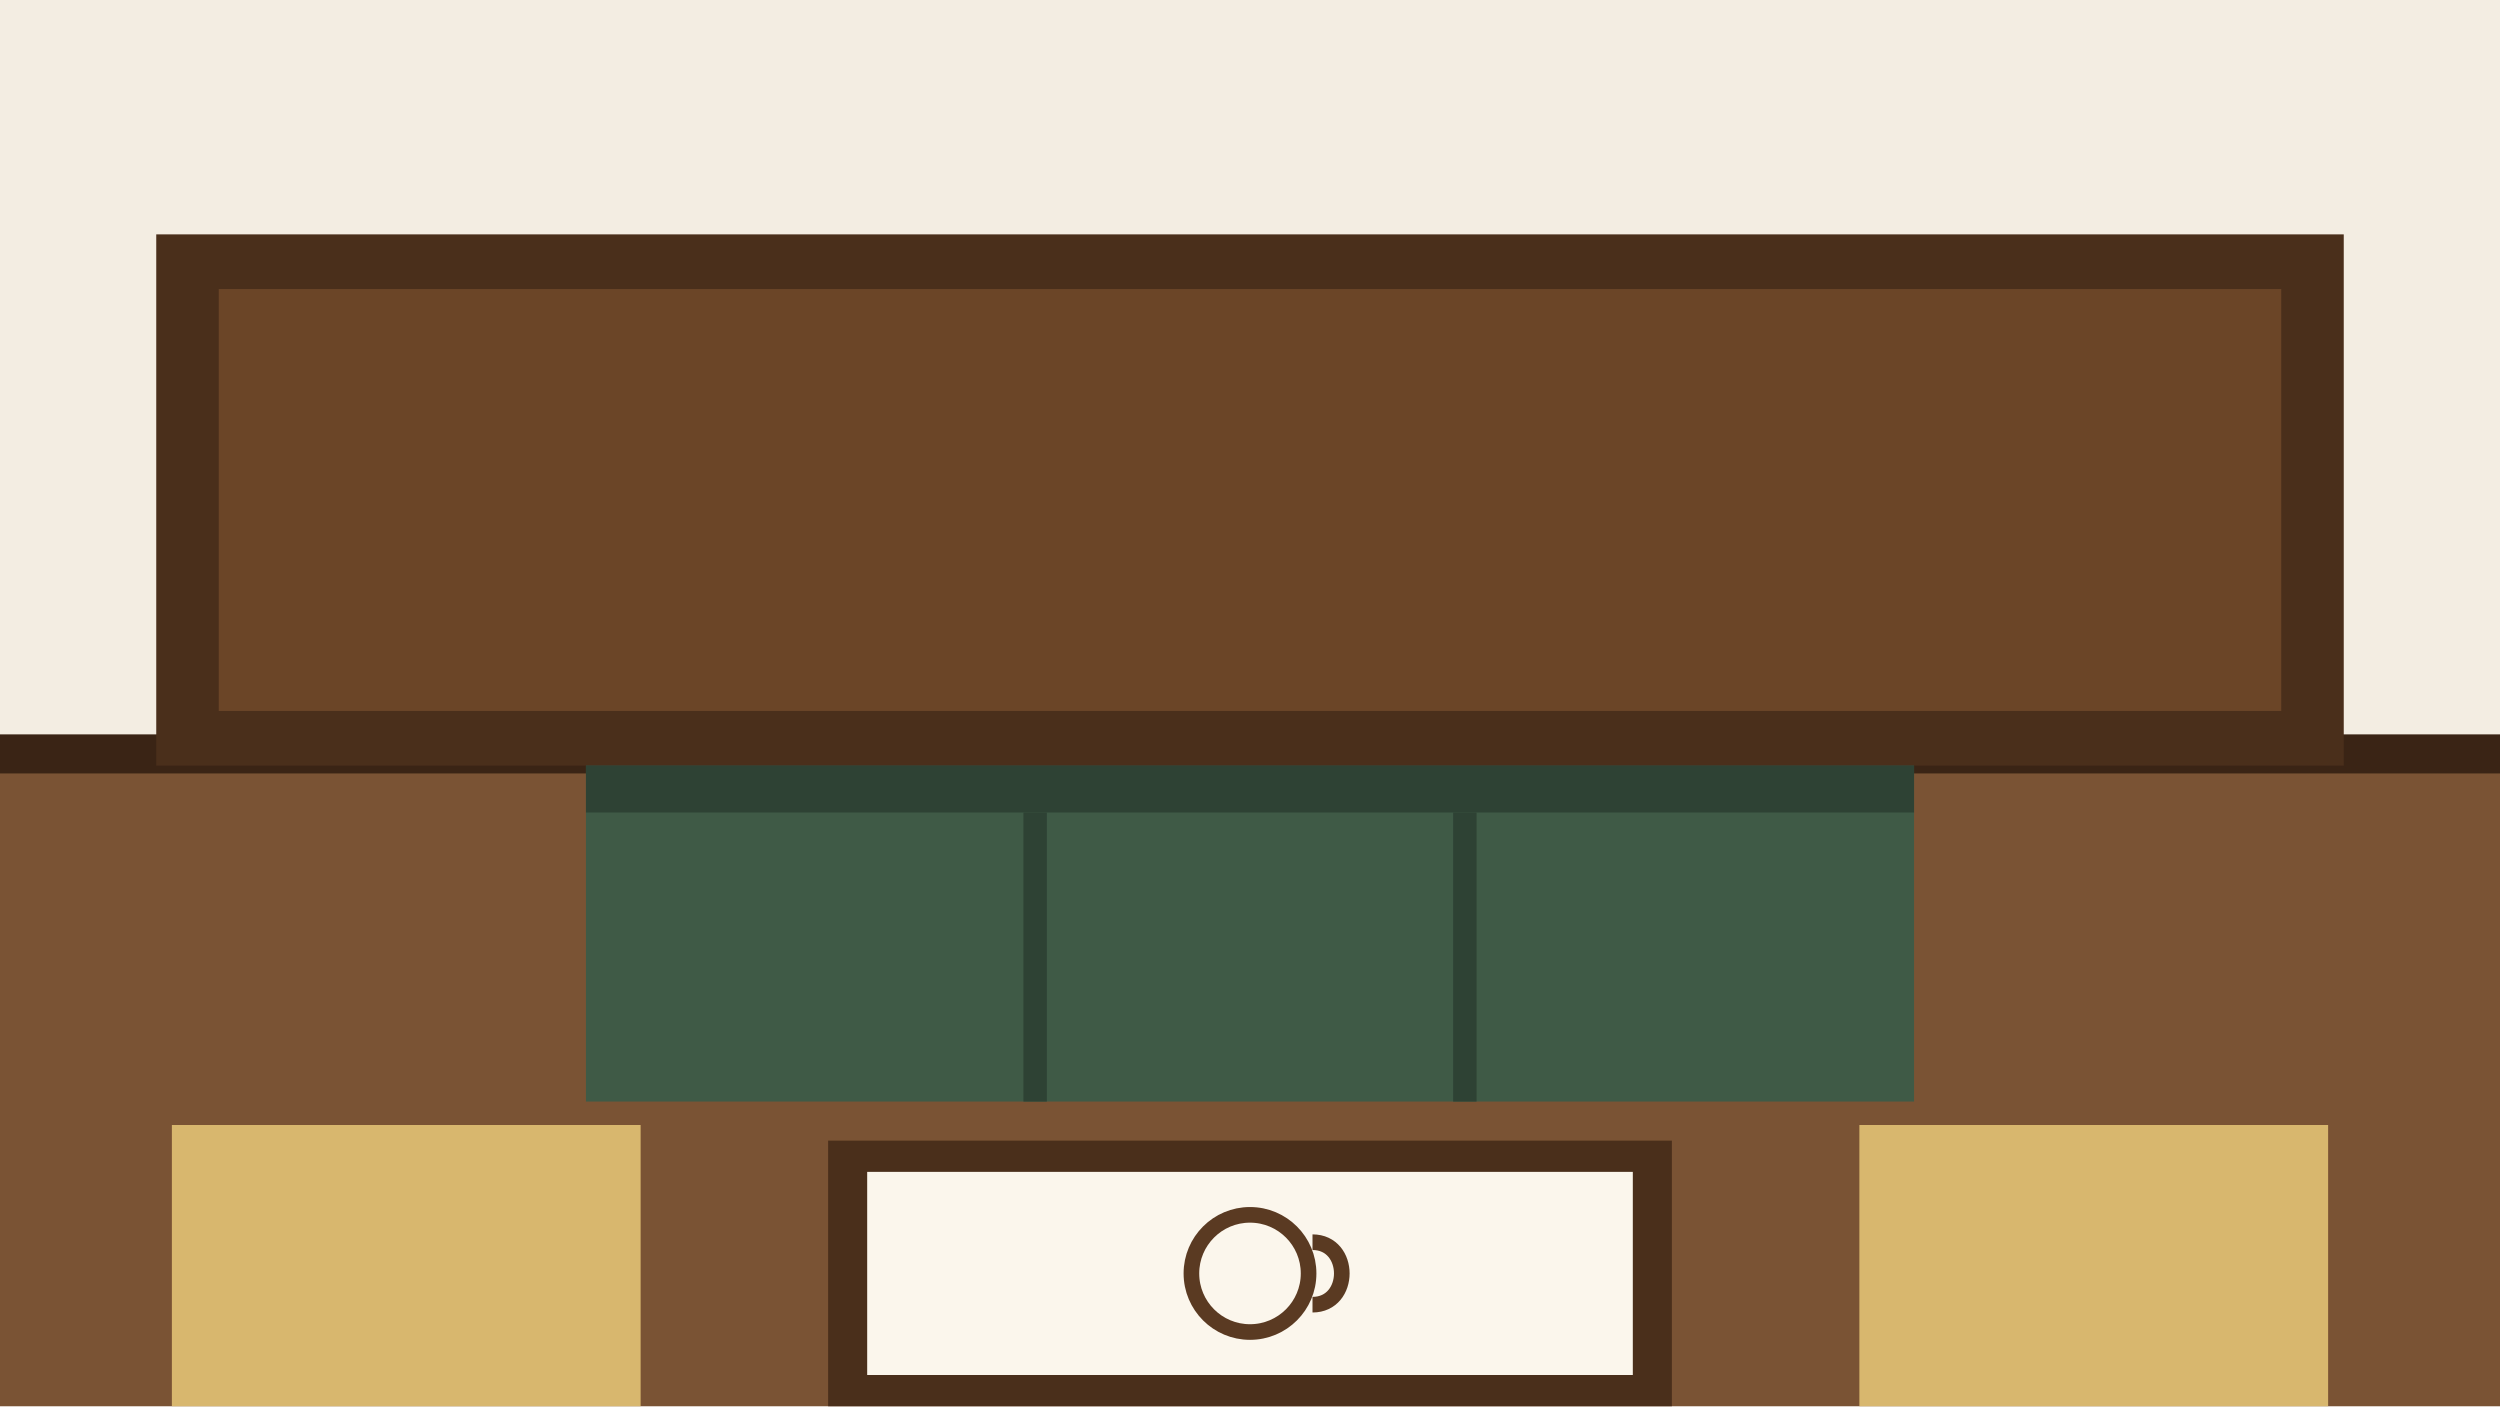
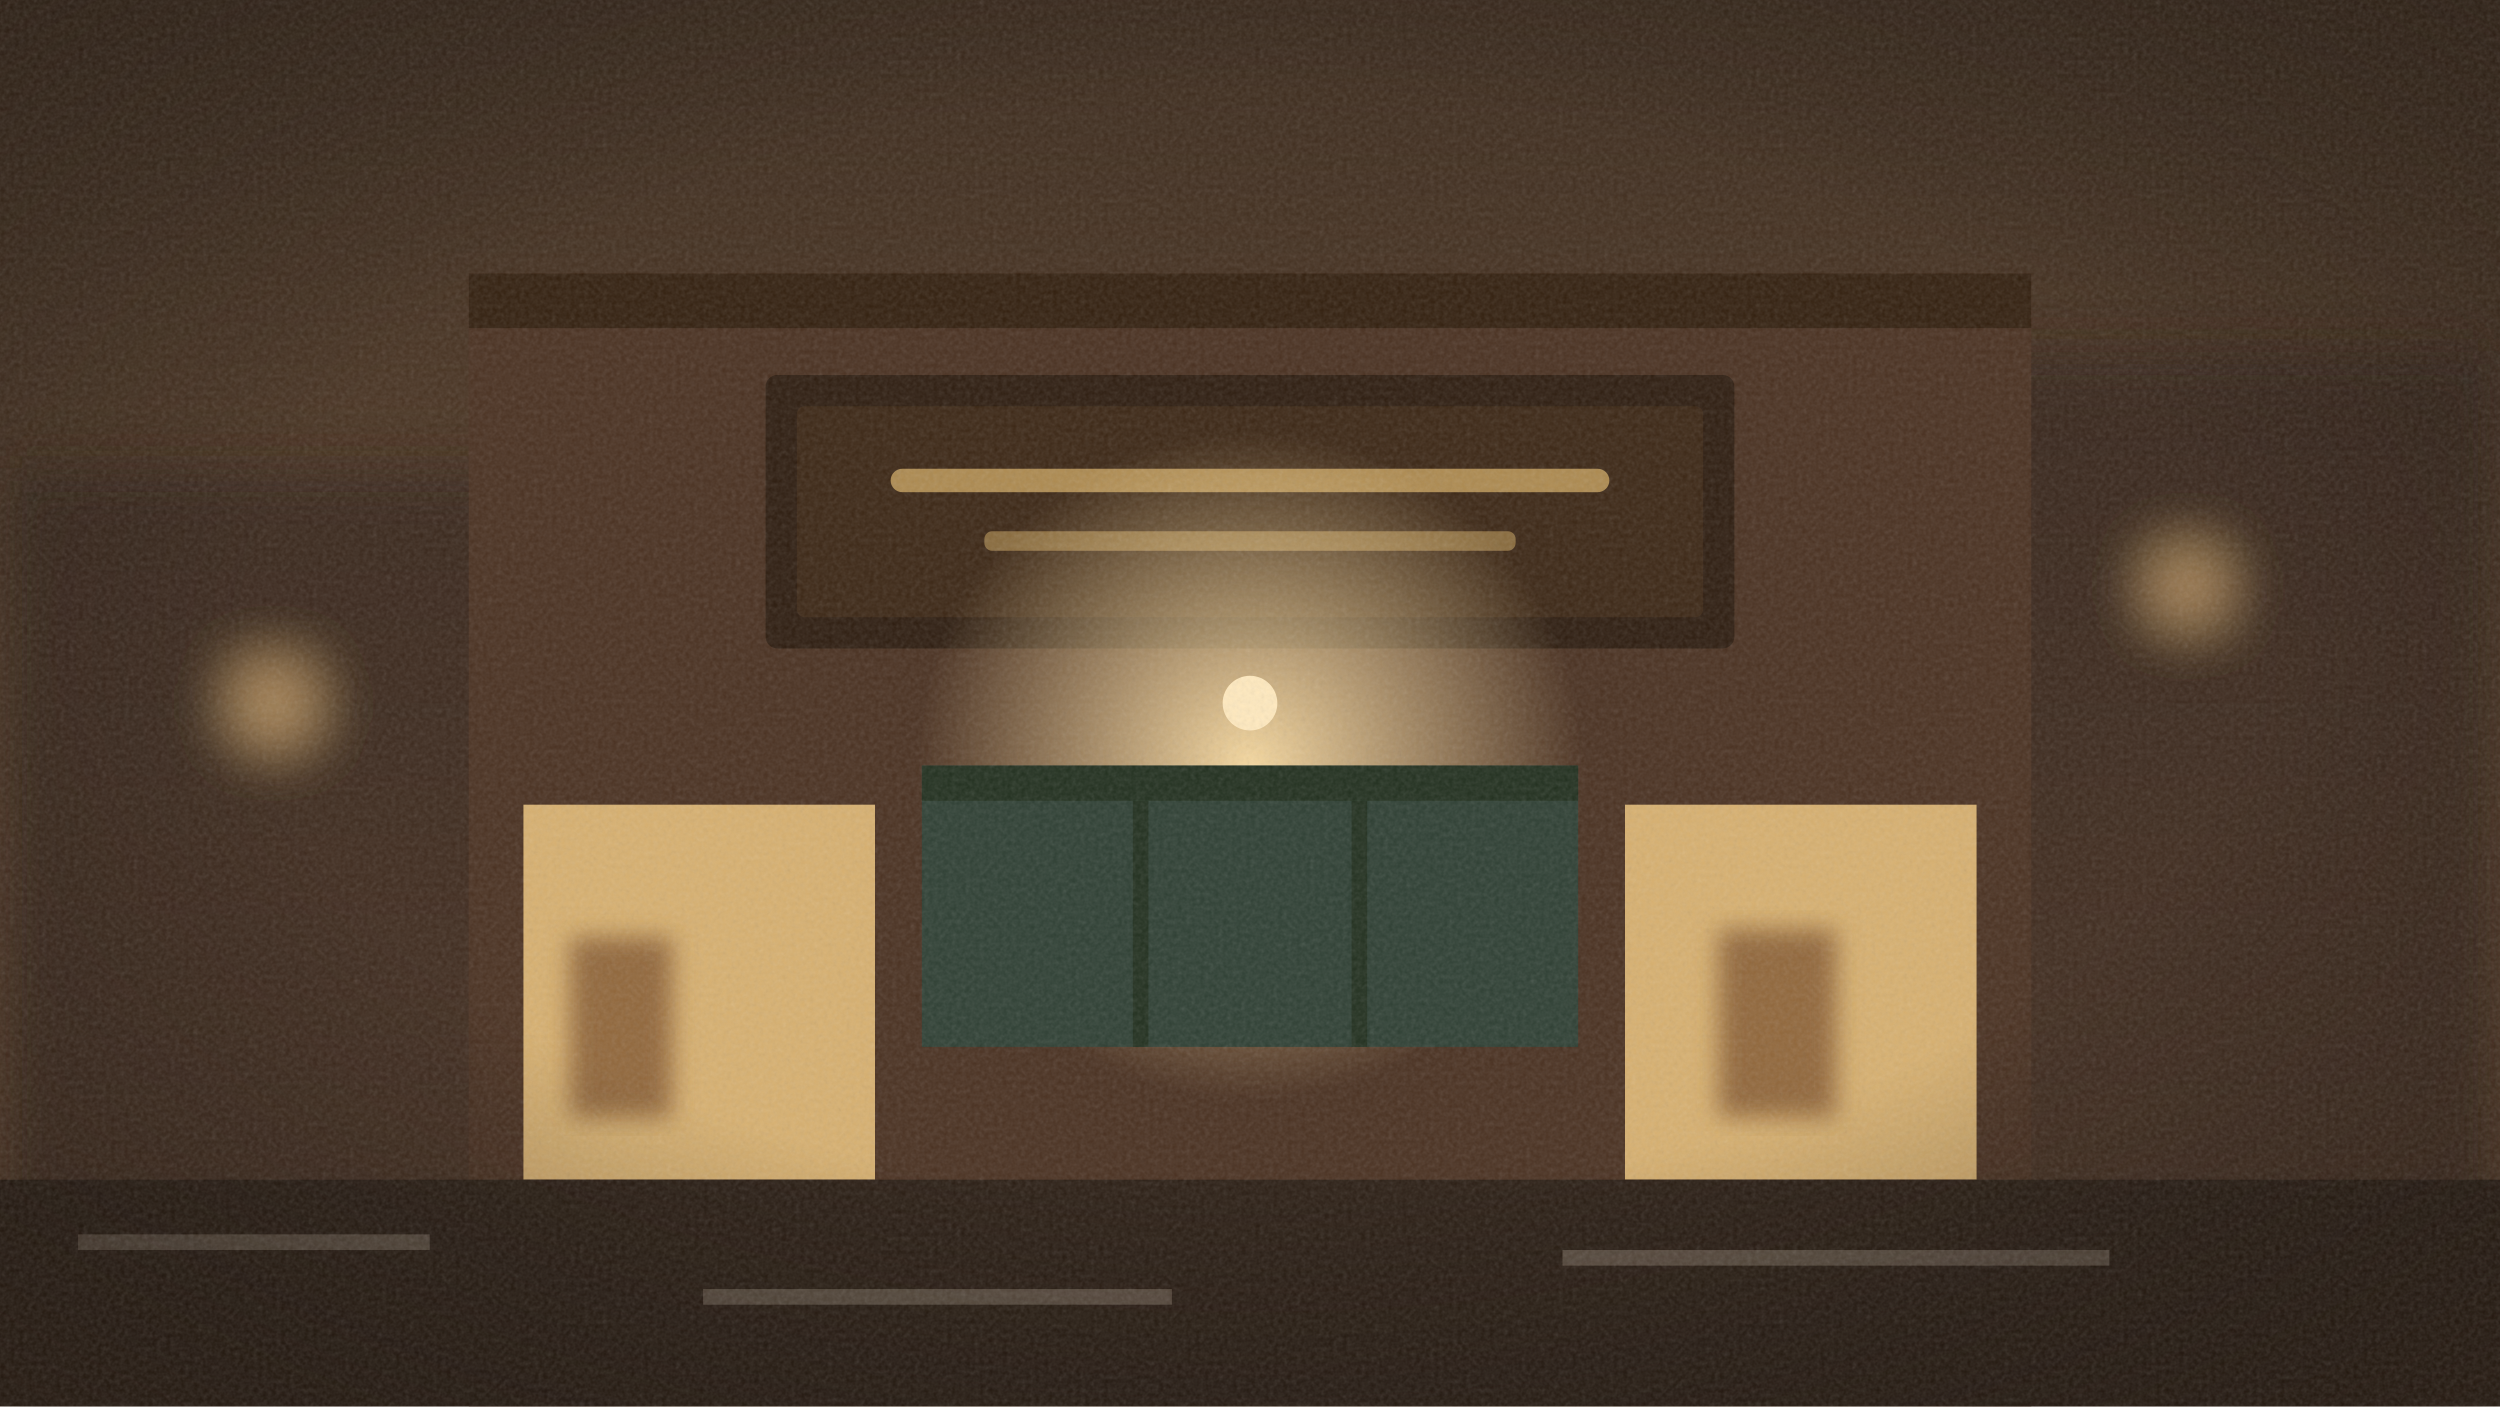
<svg xmlns="http://www.w3.org/2000/svg" viewBox="0 0 640 360" width="640" height="360">
-   <rect width="640" height="360" fill="#F3EDE2" />
-   <rect y="196" width="640" height="164" fill="#7A5334" />
-   <rect y="188" width="640" height="10" fill="#3A2415" />
-   <rect x="40" y="60" width="560" height="136" fill="#4A2F1B" />
-   <rect x="56" y="74" width="528" height="108" fill="#6B4527" />
-   <rect x="150" y="196" width="340" height="86" fill="#3F5A46" />
-   <rect x="150" y="196" width="340" height="12" fill="#2E4234" />
-   <rect x="262" y="208" width="6" height="74" fill="#2E4234" />
-   <rect x="372" y="208" width="6" height="74" fill="#2E4234" />
-   <rect x="44" y="288" width="120" height="72" fill="#E9C978" opacity=".85" />
-   <rect x="476" y="288" width="120" height="72" fill="#E9C978" opacity=".85" />
-   <rect x="212" y="292" width="216" height="68" fill="#4A2F1B" />
-   <rect x="222" y="300" width="196" height="52" fill="#FBF6EC" />
-   <circle cx="320" cy="326" r="15" fill="none" stroke="#5A3A22" stroke-width="4" />
-   <path d="M336 318c10 0 10 16 0 16" fill="none" stroke="#5A3A22" stroke-width="4" />
+   <defs>
+     <filter id="grain" x="0" y="0" width="100%" height="100%">
+       <feTurbulence type="fractalNoise" baseFrequency="0.85" numOctaves="2" stitchTiles="stitch" />
+       <feColorMatrix type="saturate" values="0" />
+     </filter>
+     <filter id="soft">
+       <feGaussianBlur stdDeviation="3.2" />
+     </filter>
+     <filter id="soft2">
+       <feGaussianBlur stdDeviation="7" />
+     </filter>
+     <radialGradient id="vig" cx="50%" cy="46%" r="72%">
+       <stop offset="55%" stop-color="#000" stop-opacity="0" />
+       <stop offset="100%" stop-color="#1A1008" stop-opacity=".5" />
+     </radialGradient>
+     <radialGradient id="lamp" cx="50%" cy="50%" r="50%">
+       <stop offset="0%" stop-color="#FFE1A6" stop-opacity=".95" />
+       <stop offset="100%" stop-color="#FFE1A6" stop-opacity="0" />
+     </radialGradient>
+   </defs>
+   <linearGradient id="dusk" x1="0" y1="0" x2="0" y2="1">
+     <stop offset="0%" stop-color="#3B2A1C" />
+     <stop offset="100%" stop-color="#6B4B31" />
+   </linearGradient>
+   <rect width="640" height="360" fill="url(#dusk)" />
+   <g filter="url(#soft2)" opacity=".55">
+     <rect x="0" y="120" width="160" height="240" fill="#2A1C12" />
+     <rect x="500" y="90" width="140" height="270" fill="#2A1C12" />
+     <circle cx="70" cy="180" r="10" fill="#FFD08A" />
+     <circle cx="560" cy="150" r="9" fill="#FFD08A" />
+   </g>
+   <rect x="120" y="70" width="400" height="290" fill="#4A3121" />
+   <rect x="120" y="70" width="400" height="14" fill="#33200F" />
+   <rect x="196" y="96" width="248" height="70" rx="3" fill="#2E1D10" />
+   <rect x="204" y="104" width="232" height="54" rx="2" fill="#3C2715" />
+   <rect x="228" y="120" width="184" height="6" rx="3" fill="#C9A35F" opacity=".8" />
+   <rect x="252" y="136" width="136" height="5" rx="2" fill="#C9A35F" opacity=".55" />
+   <circle cx="320" cy="196" r="86" fill="url(#lamp)" />
+   <circle cx="320" cy="180" r="7" fill="#FFE9BE" />
+   <rect x="236" y="196" width="168" height="72" fill="#2F4034" />
+   <rect x="236" y="196" width="168" height="9" fill="#22301F" />
+   <rect x="290" y="205" width="4" height="63" fill="#22301F" />
+   <rect x="346" y="205" width="4" height="63" fill="#22301F" />
+   <rect x="134" y="206" width="90" height="96" fill="#E7BE79" opacity=".9" />
+   <rect x="416" y="206" width="90" height="96" fill="#E7BE79" opacity=".9" />
+   <g filter="url(#soft)" opacity=".75">
+     <rect x="146" y="240" width="26" height="46" fill="#7A4F2A" />
+     <rect x="440" y="238" width="30" height="48" fill="#7A4F2A" />
+   </g>
+   <rect x="0" y="302" width="640" height="58" fill="#2B1E14" />
+   <g opacity=".25">
+     <rect x="20" y="316" width="90" height="4" fill="#EFE0C8" />
+     <rect x="180" y="330" width="120" height="4" fill="#EFE0C8" />
+     <rect x="400" y="320" width="140" height="4" fill="#EFE0C8" />
+   </g>
+   <rect width="640" height="360" fill="url(#vig)" />
+   <rect width="640" height="360" filter="url(#grain)" opacity=".17" />
</svg>
